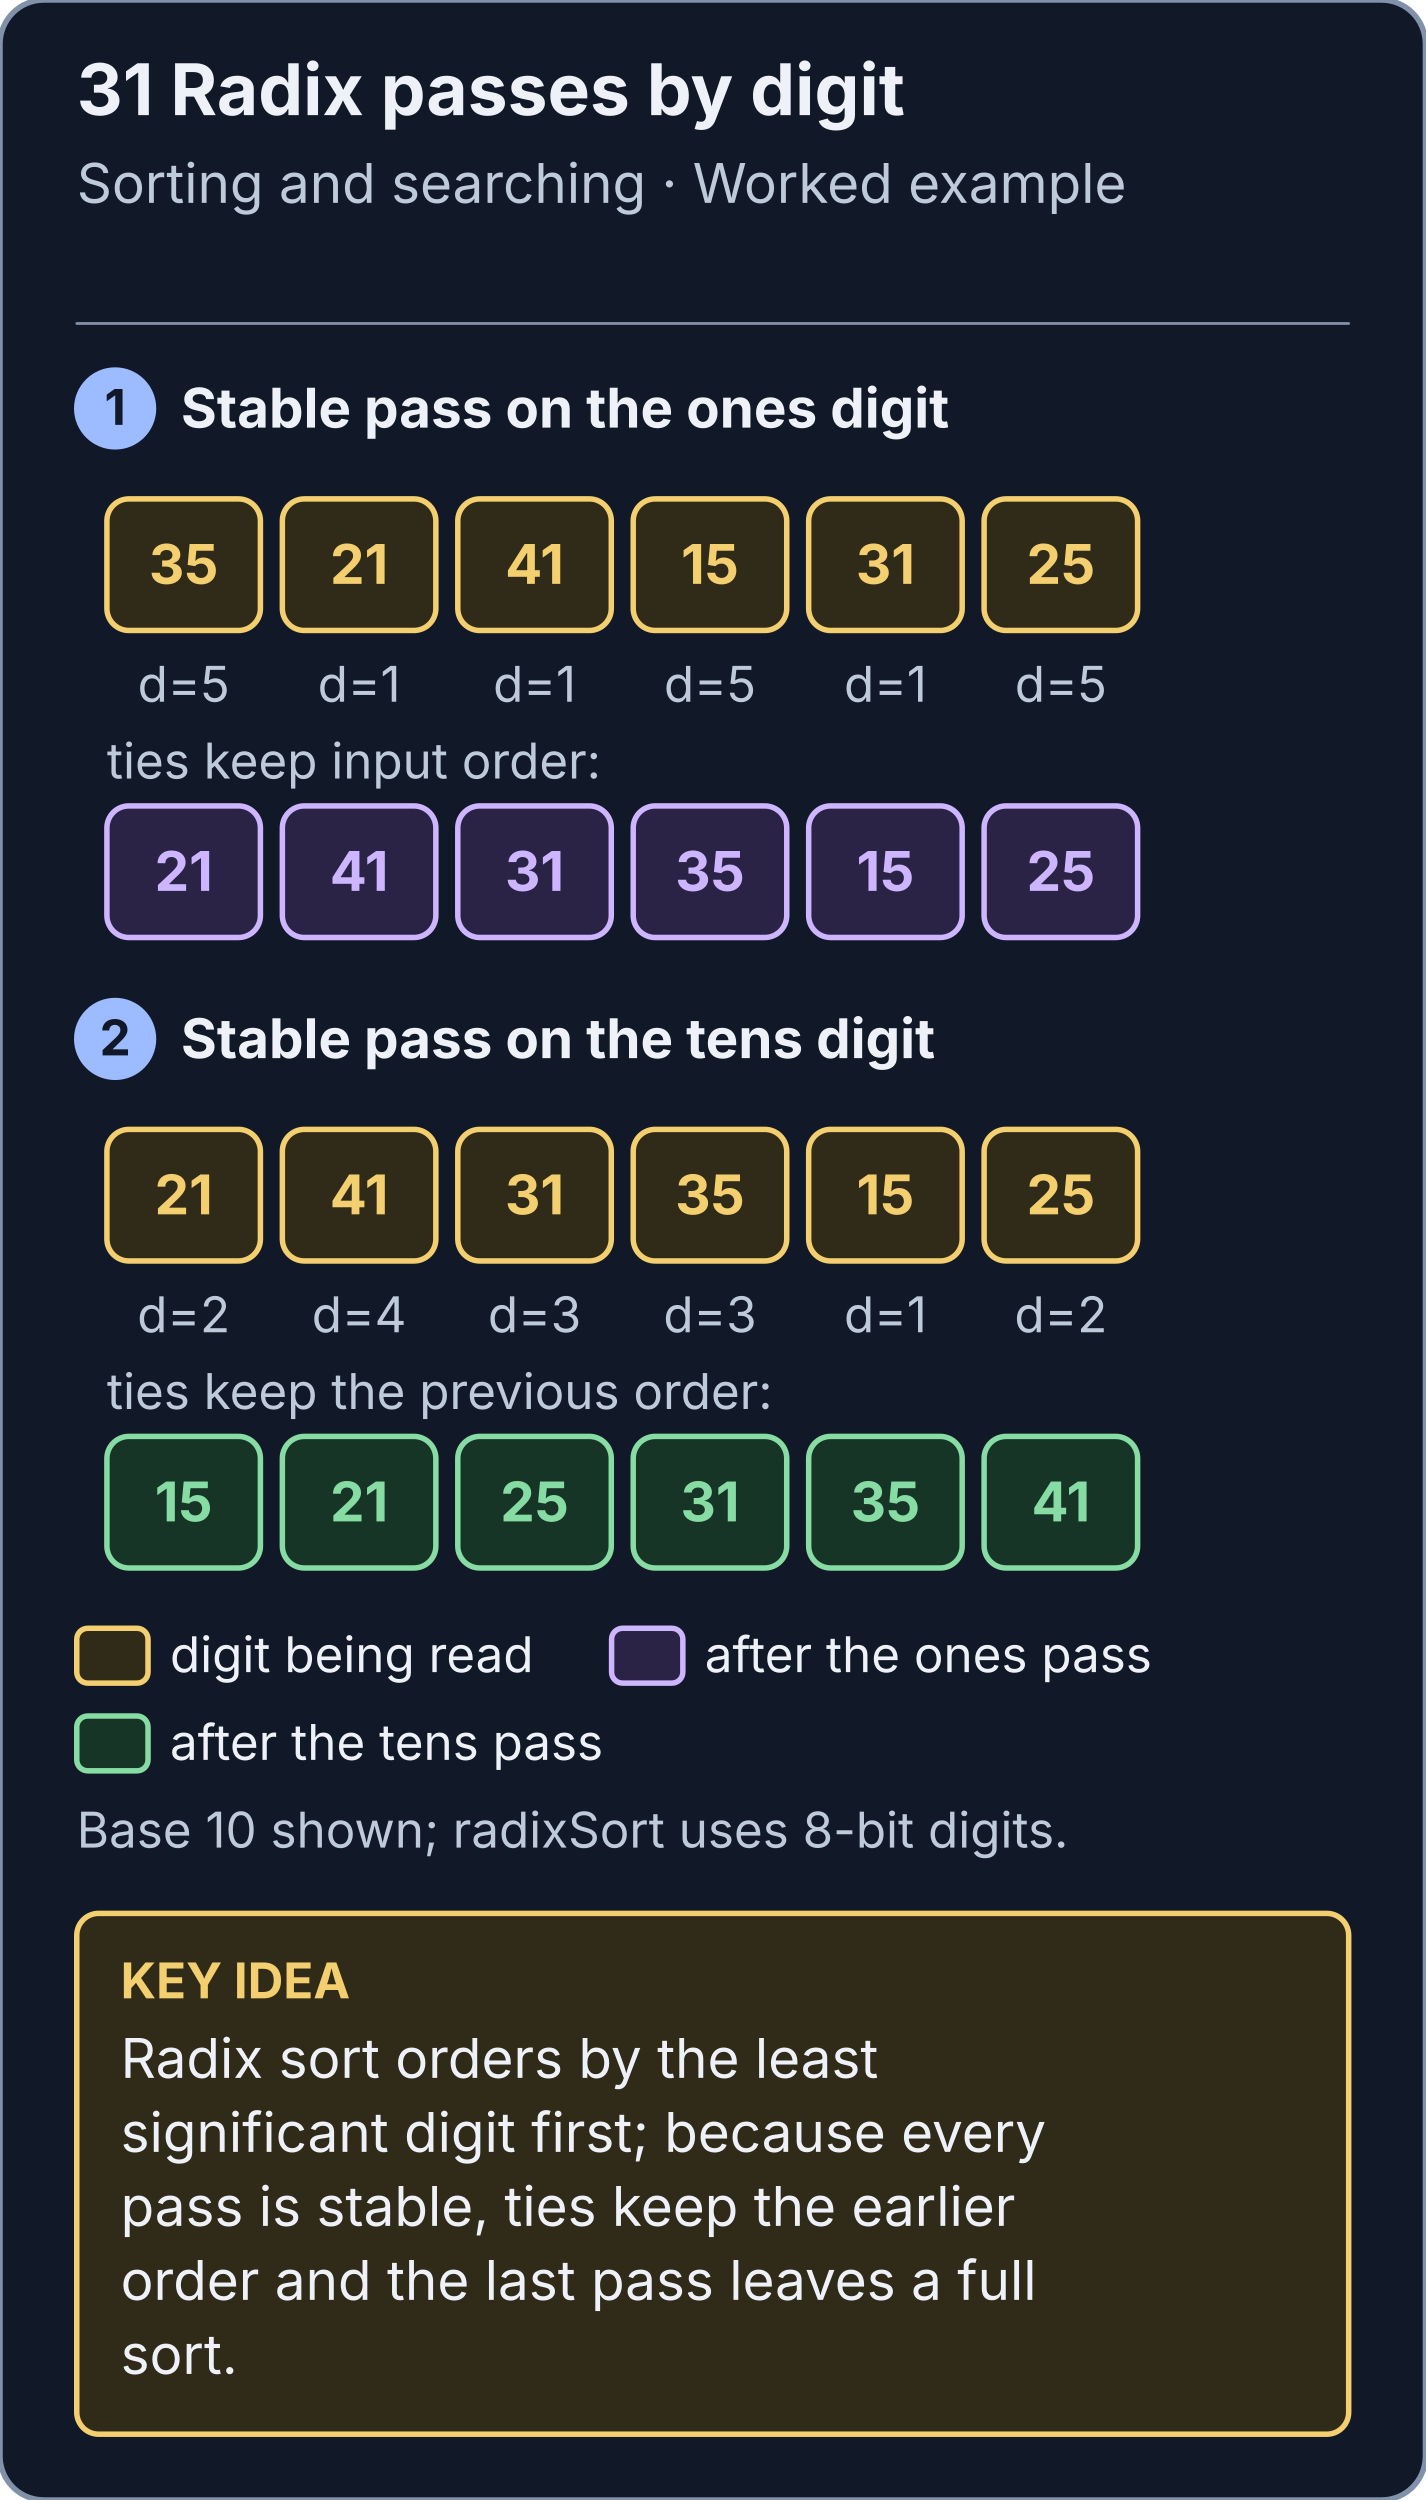
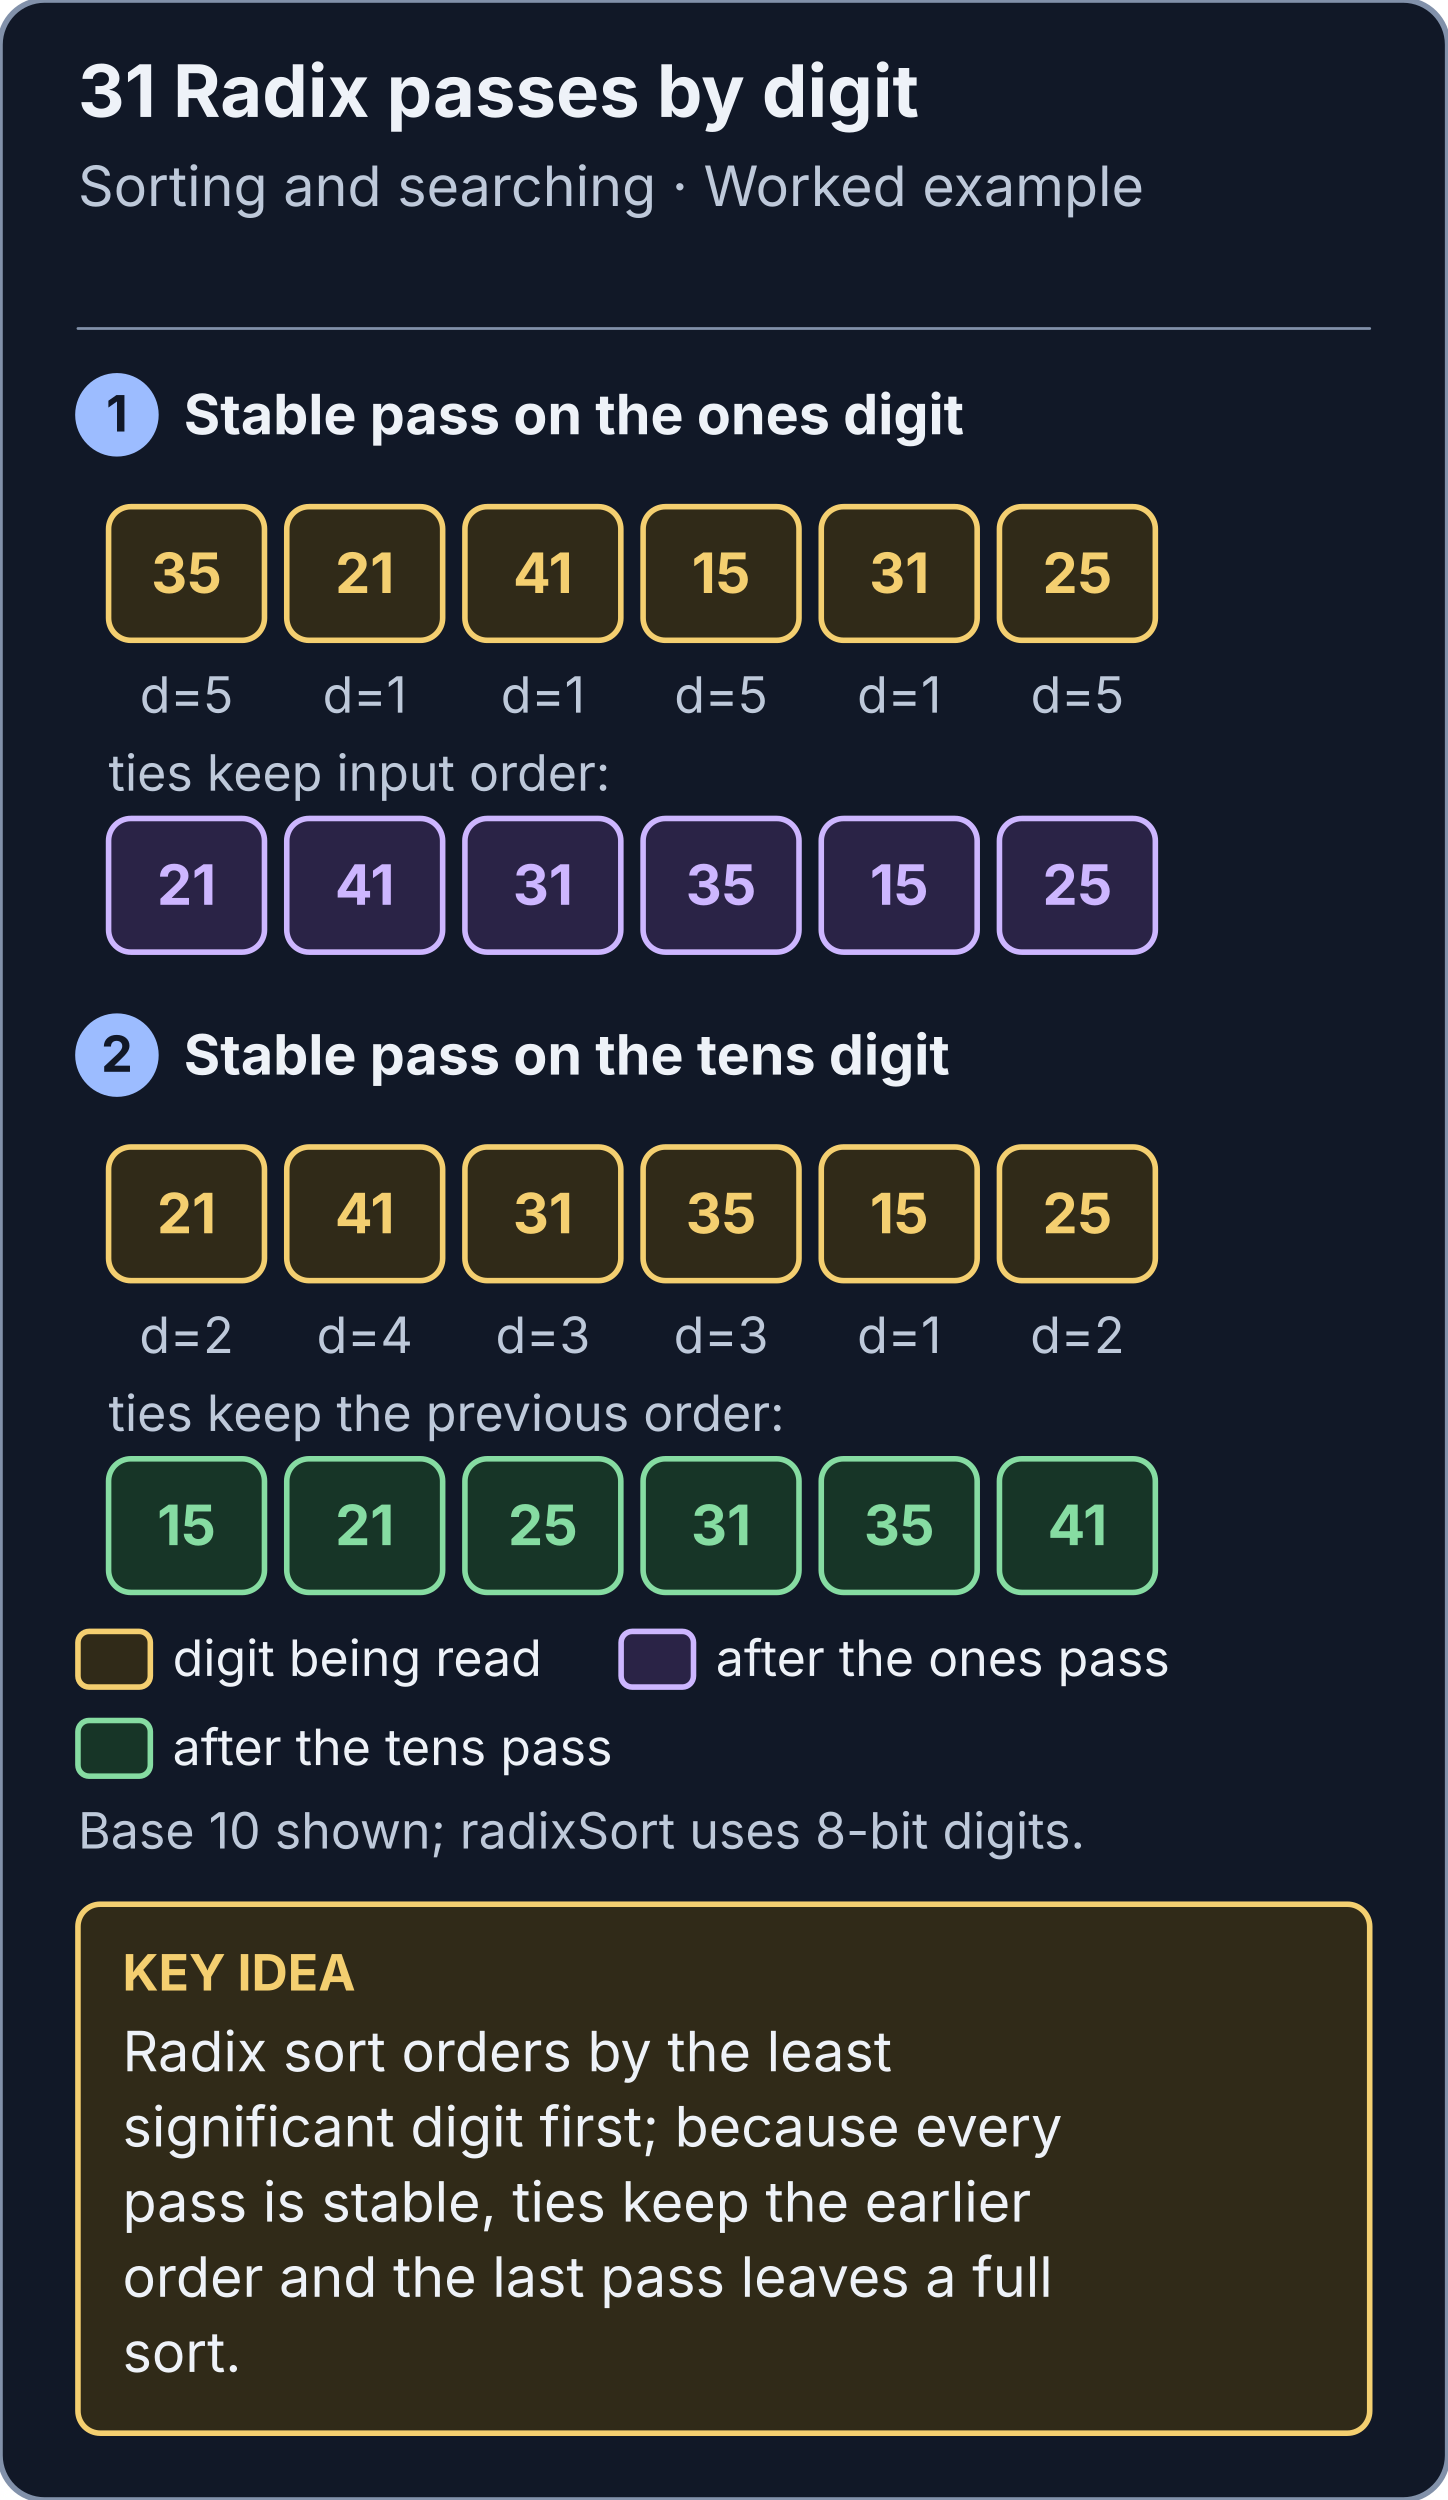
- <svg xmlns="http://www.w3.org/2000/svg" viewBox="0 0 520 912" width="520" height="912" role="img" aria-labelledby="title desc">
+ <svg xmlns="http://www.w3.org/2000/svg" viewBox="0 0 520 898" width="520" height="898" role="img" aria-labelledby="title desc">
  <style>text{font-family:system-ui,-apple-system,BlinkMacSystemFont,"Segoe UI",sans-serif} line,path{stroke-linecap:round;stroke-linejoin:round}</style>
  <defs>
    <marker id="radix-lsd-passes-paper-arrow" markerWidth="9" markerHeight="9" refX="8" refY="4" orient="auto" markerUnits="userSpaceOnUse">
      <path d="M 0 0 L 8 4 L 0 8 Z" fill="#111827" />
    </marker>
    <marker id="radix-lsd-passes-ink-arrow" markerWidth="9" markerHeight="9" refX="8" refY="4" orient="auto" markerUnits="userSpaceOnUse">
      <path d="M 0 0 L 8 4 L 0 8 Z" fill="#eef2f8" />
    </marker>
    <marker id="radix-lsd-passes-muted-arrow" markerWidth="9" markerHeight="9" refX="8" refY="4" orient="auto" markerUnits="userSpaceOnUse">
      <path d="M 0 0 L 8 4 L 0 8 Z" fill="#bec9da" />
    </marker>
    <marker id="radix-lsd-passes-line-arrow" markerWidth="9" markerHeight="9" refX="8" refY="4" orient="auto" markerUnits="userSpaceOnUse">
      <path d="M 0 0 L 8 4 L 0 8 Z" fill="#8291aa" />
    </marker>
    <marker id="radix-lsd-passes-blue-arrow" markerWidth="9" markerHeight="9" refX="8" refY="4" orient="auto" markerUnits="userSpaceOnUse">
      <path d="M 0 0 L 8 4 L 0 8 Z" fill="#9cbcff" />
    </marker>
    <marker id="radix-lsd-passes-soft-arrow" markerWidth="9" markerHeight="9" refX="8" refY="4" orient="auto" markerUnits="userSpaceOnUse">
      <path d="M 0 0 L 8 4 L 0 8 Z" fill="#203455" />
    </marker>
    <marker id="radix-lsd-passes-note-arrow" markerWidth="9" markerHeight="9" refX="8" refY="4" orient="auto" markerUnits="userSpaceOnUse">
      <path d="M 0 0 L 8 4 L 0 8 Z" fill="#302a18" />
    </marker>
    <marker id="radix-lsd-passes-gold-arrow" markerWidth="9" markerHeight="9" refX="8" refY="4" orient="auto" markerUnits="userSpaceOnUse">
      <path d="M 0 0 L 8 4 L 0 8 Z" fill="#f4cf70" />
    </marker>
    <marker id="radix-lsd-passes-red-arrow" markerWidth="9" markerHeight="9" refX="8" refY="4" orient="auto" markerUnits="userSpaceOnUse">
      <path d="M 0 0 L 8 4 L 0 8 Z" fill="#ffaaa1" />
    </marker>
    <marker id="radix-lsd-passes-panel-arrow" markerWidth="9" markerHeight="9" refX="8" refY="4" orient="auto" markerUnits="userSpaceOnUse">
      <path d="M 0 0 L 8 4 L 0 8 Z" fill="#192333" />
    </marker>
    <marker id="radix-lsd-passes-green-arrow" markerWidth="9" markerHeight="9" refX="8" refY="4" orient="auto" markerUnits="userSpaceOnUse">
      <path d="M 0 0 L 8 4 L 0 8 Z" fill="#86dca2" />
    </marker>
    <marker id="radix-lsd-passes-mint-arrow" markerWidth="9" markerHeight="9" refX="8" refY="4" orient="auto" markerUnits="userSpaceOnUse">
      <path d="M 0 0 L 8 4 L 0 8 Z" fill="#173527" />
    </marker>
    <marker id="radix-lsd-passes-violet-arrow" markerWidth="9" markerHeight="9" refX="8" refY="4" orient="auto" markerUnits="userSpaceOnUse">
      <path d="M 0 0 L 8 4 L 0 8 Z" fill="#cdb6ff" />
    </marker>
    <marker id="radix-lsd-passes-lilac-arrow" markerWidth="9" markerHeight="9" refX="8" refY="4" orient="auto" markerUnits="userSpaceOnUse">
      <path d="M 0 0 L 8 4 L 0 8 Z" fill="#2a2346" />
    </marker>
    <marker id="radix-lsd-passes-rose-arrow" markerWidth="9" markerHeight="9" refX="8" refY="4" orient="auto" markerUnits="userSpaceOnUse">
      <path d="M 0 0 L 8 4 L 0 8 Z" fill="#3d1f22" />
    </marker>
  </defs>
-   <rect x="0" y="0" width="520" height="912" rx="16" fill="#111827" stroke="#8291aa" stroke-width="2" />
+   <rect x="0" y="0" width="520" height="898" rx="16" fill="#111827" stroke="#8291aa" stroke-width="2" />
  <text x="28" y="42" font-size="26" fill="#eef2f8" text-anchor="start" font-weight="700">31  Radix passes by digit</text>
  <text x="28" y="74" font-size="20" fill="#bec9da" text-anchor="start" font-weight="400">Sorting and searching · Worked example</text>
  <line x1="28" y1="118" x2="492" y2="118" stroke="#8291aa" stroke-width="1" />
  <circle cx="42" cy="149" r="14" fill="#9cbcff" stroke="#9cbcff" stroke-width="2" />
  <text x="42" y="155" font-size="18" fill="#111827" text-anchor="middle" font-weight="700">1</text>
  <text x="66" y="156" font-size="20" fill="#eef2f8" text-anchor="start" font-weight="700">Stable pass on the ones digit</text>
  <rect x="39" y="182" width="56" height="48" rx="8" fill="#302a18" stroke="#f4cf70" stroke-width="2" />
  <text x="67.0" y="213.0" font-size="20" fill="#f4cf70" text-anchor="middle" font-weight="700">35</text>
  <text x="67.0" y="256" font-size="18" fill="#bec9da" text-anchor="middle" font-weight="400">d=5</text>
  <rect x="103" y="182" width="56" height="48" rx="8" fill="#302a18" stroke="#f4cf70" stroke-width="2" />
  <text x="131.0" y="213.0" font-size="20" fill="#f4cf70" text-anchor="middle" font-weight="700">21</text>
  <text x="131.0" y="256" font-size="18" fill="#bec9da" text-anchor="middle" font-weight="400">d=1</text>
  <rect x="167" y="182" width="56" height="48" rx="8" fill="#302a18" stroke="#f4cf70" stroke-width="2" />
  <text x="195.0" y="213.0" font-size="20" fill="#f4cf70" text-anchor="middle" font-weight="700">41</text>
  <text x="195.0" y="256" font-size="18" fill="#bec9da" text-anchor="middle" font-weight="400">d=1</text>
  <rect x="231" y="182" width="56" height="48" rx="8" fill="#302a18" stroke="#f4cf70" stroke-width="2" />
  <text x="259.0" y="213.0" font-size="20" fill="#f4cf70" text-anchor="middle" font-weight="700">15</text>
  <text x="259.0" y="256" font-size="18" fill="#bec9da" text-anchor="middle" font-weight="400">d=5</text>
  <rect x="295" y="182" width="56" height="48" rx="8" fill="#302a18" stroke="#f4cf70" stroke-width="2" />
  <text x="323.0" y="213.0" font-size="20" fill="#f4cf70" text-anchor="middle" font-weight="700">31</text>
  <text x="323.0" y="256" font-size="18" fill="#bec9da" text-anchor="middle" font-weight="400">d=1</text>
  <rect x="359" y="182" width="56" height="48" rx="8" fill="#302a18" stroke="#f4cf70" stroke-width="2" />
  <text x="387.0" y="213.0" font-size="20" fill="#f4cf70" text-anchor="middle" font-weight="700">25</text>
  <text x="387.0" y="256" font-size="18" fill="#bec9da" text-anchor="middle" font-weight="400">d=5</text>
  <text x="39" y="284" font-size="18" fill="#bec9da" text-anchor="start" font-weight="400">ties keep input order:</text>
  <rect x="39" y="294" width="56" height="48" rx="8" fill="#2a2346" stroke="#cdb6ff" stroke-width="2" />
  <text x="67.0" y="325.0" font-size="20" fill="#cdb6ff" text-anchor="middle" font-weight="700">21</text>
  <rect x="103" y="294" width="56" height="48" rx="8" fill="#2a2346" stroke="#cdb6ff" stroke-width="2" />
  <text x="131.0" y="325.0" font-size="20" fill="#cdb6ff" text-anchor="middle" font-weight="700">41</text>
  <rect x="167" y="294" width="56" height="48" rx="8" fill="#2a2346" stroke="#cdb6ff" stroke-width="2" />
  <text x="195.0" y="325.0" font-size="20" fill="#cdb6ff" text-anchor="middle" font-weight="700">31</text>
  <rect x="231" y="294" width="56" height="48" rx="8" fill="#2a2346" stroke="#cdb6ff" stroke-width="2" />
  <text x="259.0" y="325.0" font-size="20" fill="#cdb6ff" text-anchor="middle" font-weight="700">35</text>
  <rect x="295" y="294" width="56" height="48" rx="8" fill="#2a2346" stroke="#cdb6ff" stroke-width="2" />
  <text x="323.0" y="325.0" font-size="20" fill="#cdb6ff" text-anchor="middle" font-weight="700">15</text>
  <rect x="359" y="294" width="56" height="48" rx="8" fill="#2a2346" stroke="#cdb6ff" stroke-width="2" />
  <text x="387.0" y="325.0" font-size="20" fill="#cdb6ff" text-anchor="middle" font-weight="700">25</text>
  <circle cx="42" cy="379" r="14" fill="#9cbcff" stroke="#9cbcff" stroke-width="2" />
  <text x="42" y="385" font-size="18" fill="#111827" text-anchor="middle" font-weight="700">2</text>
  <text x="66" y="386" font-size="20" fill="#eef2f8" text-anchor="start" font-weight="700">Stable pass on the tens digit</text>
  <rect x="39" y="412" width="56" height="48" rx="8" fill="#302a18" stroke="#f4cf70" stroke-width="2" />
  <text x="67.0" y="443.0" font-size="20" fill="#f4cf70" text-anchor="middle" font-weight="700">21</text>
  <text x="67.0" y="486" font-size="18" fill="#bec9da" text-anchor="middle" font-weight="400">d=2</text>
  <rect x="103" y="412" width="56" height="48" rx="8" fill="#302a18" stroke="#f4cf70" stroke-width="2" />
  <text x="131.0" y="443.0" font-size="20" fill="#f4cf70" text-anchor="middle" font-weight="700">41</text>
  <text x="131.0" y="486" font-size="18" fill="#bec9da" text-anchor="middle" font-weight="400">d=4</text>
  <rect x="167" y="412" width="56" height="48" rx="8" fill="#302a18" stroke="#f4cf70" stroke-width="2" />
  <text x="195.0" y="443.0" font-size="20" fill="#f4cf70" text-anchor="middle" font-weight="700">31</text>
  <text x="195.0" y="486" font-size="18" fill="#bec9da" text-anchor="middle" font-weight="400">d=3</text>
  <rect x="231" y="412" width="56" height="48" rx="8" fill="#302a18" stroke="#f4cf70" stroke-width="2" />
  <text x="259.0" y="443.0" font-size="20" fill="#f4cf70" text-anchor="middle" font-weight="700">35</text>
  <text x="259.0" y="486" font-size="18" fill="#bec9da" text-anchor="middle" font-weight="400">d=3</text>
  <rect x="295" y="412" width="56" height="48" rx="8" fill="#302a18" stroke="#f4cf70" stroke-width="2" />
  <text x="323.0" y="443.0" font-size="20" fill="#f4cf70" text-anchor="middle" font-weight="700">15</text>
  <text x="323.0" y="486" font-size="18" fill="#bec9da" text-anchor="middle" font-weight="400">d=1</text>
  <rect x="359" y="412" width="56" height="48" rx="8" fill="#302a18" stroke="#f4cf70" stroke-width="2" />
  <text x="387.0" y="443.0" font-size="20" fill="#f4cf70" text-anchor="middle" font-weight="700">25</text>
  <text x="387.0" y="486" font-size="18" fill="#bec9da" text-anchor="middle" font-weight="400">d=2</text>
  <text x="39" y="514" font-size="18" fill="#bec9da" text-anchor="start" font-weight="400">ties keep the previous order:</text>
  <rect x="39" y="524" width="56" height="48" rx="8" fill="#173527" stroke="#86dca2" stroke-width="2" />
  <text x="67.0" y="555.0" font-size="20" fill="#86dca2" text-anchor="middle" font-weight="700">15</text>
  <rect x="103" y="524" width="56" height="48" rx="8" fill="#173527" stroke="#86dca2" stroke-width="2" />
  <text x="131.0" y="555.0" font-size="20" fill="#86dca2" text-anchor="middle" font-weight="700">21</text>
  <rect x="167" y="524" width="56" height="48" rx="8" fill="#173527" stroke="#86dca2" stroke-width="2" />
  <text x="195.0" y="555.0" font-size="20" fill="#86dca2" text-anchor="middle" font-weight="700">25</text>
  <rect x="231" y="524" width="56" height="48" rx="8" fill="#173527" stroke="#86dca2" stroke-width="2" />
  <text x="259.0" y="555.0" font-size="20" fill="#86dca2" text-anchor="middle" font-weight="700">31</text>
  <rect x="295" y="524" width="56" height="48" rx="8" fill="#173527" stroke="#86dca2" stroke-width="2" />
  <text x="323.0" y="555.0" font-size="20" fill="#86dca2" text-anchor="middle" font-weight="700">35</text>
  <rect x="359" y="524" width="56" height="48" rx="8" fill="#173527" stroke="#86dca2" stroke-width="2" />
  <text x="387.0" y="555.0" font-size="20" fill="#86dca2" text-anchor="middle" font-weight="700">41</text>
-   <rect x="28" y="594" width="26" height="20" rx="4" fill="#302a18" stroke="#f4cf70" stroke-width="2" />
-   <text x="62" y="610" font-size="18" fill="#eef2f8" text-anchor="start" font-weight="400">digit being read</text>
-   <rect x="223.104" y="594" width="26" height="20" rx="4" fill="#2a2346" stroke="#cdb6ff" stroke-width="2" />
-   <text x="257.104" y="610" font-size="18" fill="#eef2f8" text-anchor="start" font-weight="400">after the ones pass</text>
-   <rect x="28" y="626" width="26" height="20" rx="4" fill="#173527" stroke="#86dca2" stroke-width="2" />
-   <text x="62" y="642" font-size="18" fill="#eef2f8" text-anchor="start" font-weight="400">after the tens pass</text>
-   <text x="28" y="674" font-size="18" fill="#bec9da" text-anchor="start" font-weight="400">Base 10 shown; radixSort uses 8-bit digits.</text>
-   <rect x="28" y="698" width="464" height="190" rx="8" fill="#302a18" stroke="#f4cf70" stroke-width="2" />
-   <text x="44" y="729" font-size="18" fill="#f4cf70" text-anchor="start" font-weight="700">KEY IDEA</text>
-   <text x="44" y="758" font-size="20" fill="#eef2f8" text-anchor="start" font-weight="400">Radix sort orders by the least</text>
-   <text x="44" y="785" font-size="20" fill="#eef2f8" text-anchor="start" font-weight="400">significant digit first; because every</text>
-   <text x="44" y="812" font-size="20" fill="#eef2f8" text-anchor="start" font-weight="400">pass is stable, ties keep the earlier</text>
-   <text x="44" y="839" font-size="20" fill="#eef2f8" text-anchor="start" font-weight="400">order and the last pass leaves a full</text>
-   <text x="44" y="866" font-size="20" fill="#eef2f8" text-anchor="start" font-weight="400">sort.</text>
+   <rect x="28" y="586" width="26" height="20" rx="4" fill="#302a18" stroke="#f4cf70" stroke-width="2" />
+   <text x="62" y="602" font-size="18" fill="#eef2f8" text-anchor="start" font-weight="400">digit being read</text>
+   <rect x="223.104" y="586" width="26" height="20" rx="4" fill="#2a2346" stroke="#cdb6ff" stroke-width="2" />
+   <text x="257.104" y="602" font-size="18" fill="#eef2f8" text-anchor="start" font-weight="400">after the ones pass</text>
+   <rect x="28" y="618" width="26" height="20" rx="4" fill="#173527" stroke="#86dca2" stroke-width="2" />
+   <text x="62" y="634" font-size="18" fill="#eef2f8" text-anchor="start" font-weight="400">after the tens pass</text>
+   <text x="28" y="664" font-size="18" fill="#bec9da" text-anchor="start" font-weight="400">Base 10 shown; radixSort uses 8-bit digits.</text>
+   <rect x="28" y="684" width="464" height="190" rx="8" fill="#302a18" stroke="#f4cf70" stroke-width="2" />
+   <text x="44" y="715" font-size="18" fill="#f4cf70" text-anchor="start" font-weight="700">KEY IDEA</text>
+   <text x="44" y="744" font-size="20" fill="#eef2f8" text-anchor="start" font-weight="400">Radix sort orders by the least</text>
+   <text x="44" y="771" font-size="20" fill="#eef2f8" text-anchor="start" font-weight="400">significant digit first; because every</text>
+   <text x="44" y="798" font-size="20" fill="#eef2f8" text-anchor="start" font-weight="400">pass is stable, ties keep the earlier</text>
+   <text x="44" y="825" font-size="20" fill="#eef2f8" text-anchor="start" font-weight="400">order and the last pass leaves a full</text>
+   <text x="44" y="852" font-size="20" fill="#eef2f8" text-anchor="start" font-weight="400">sort.</text>
</svg>
